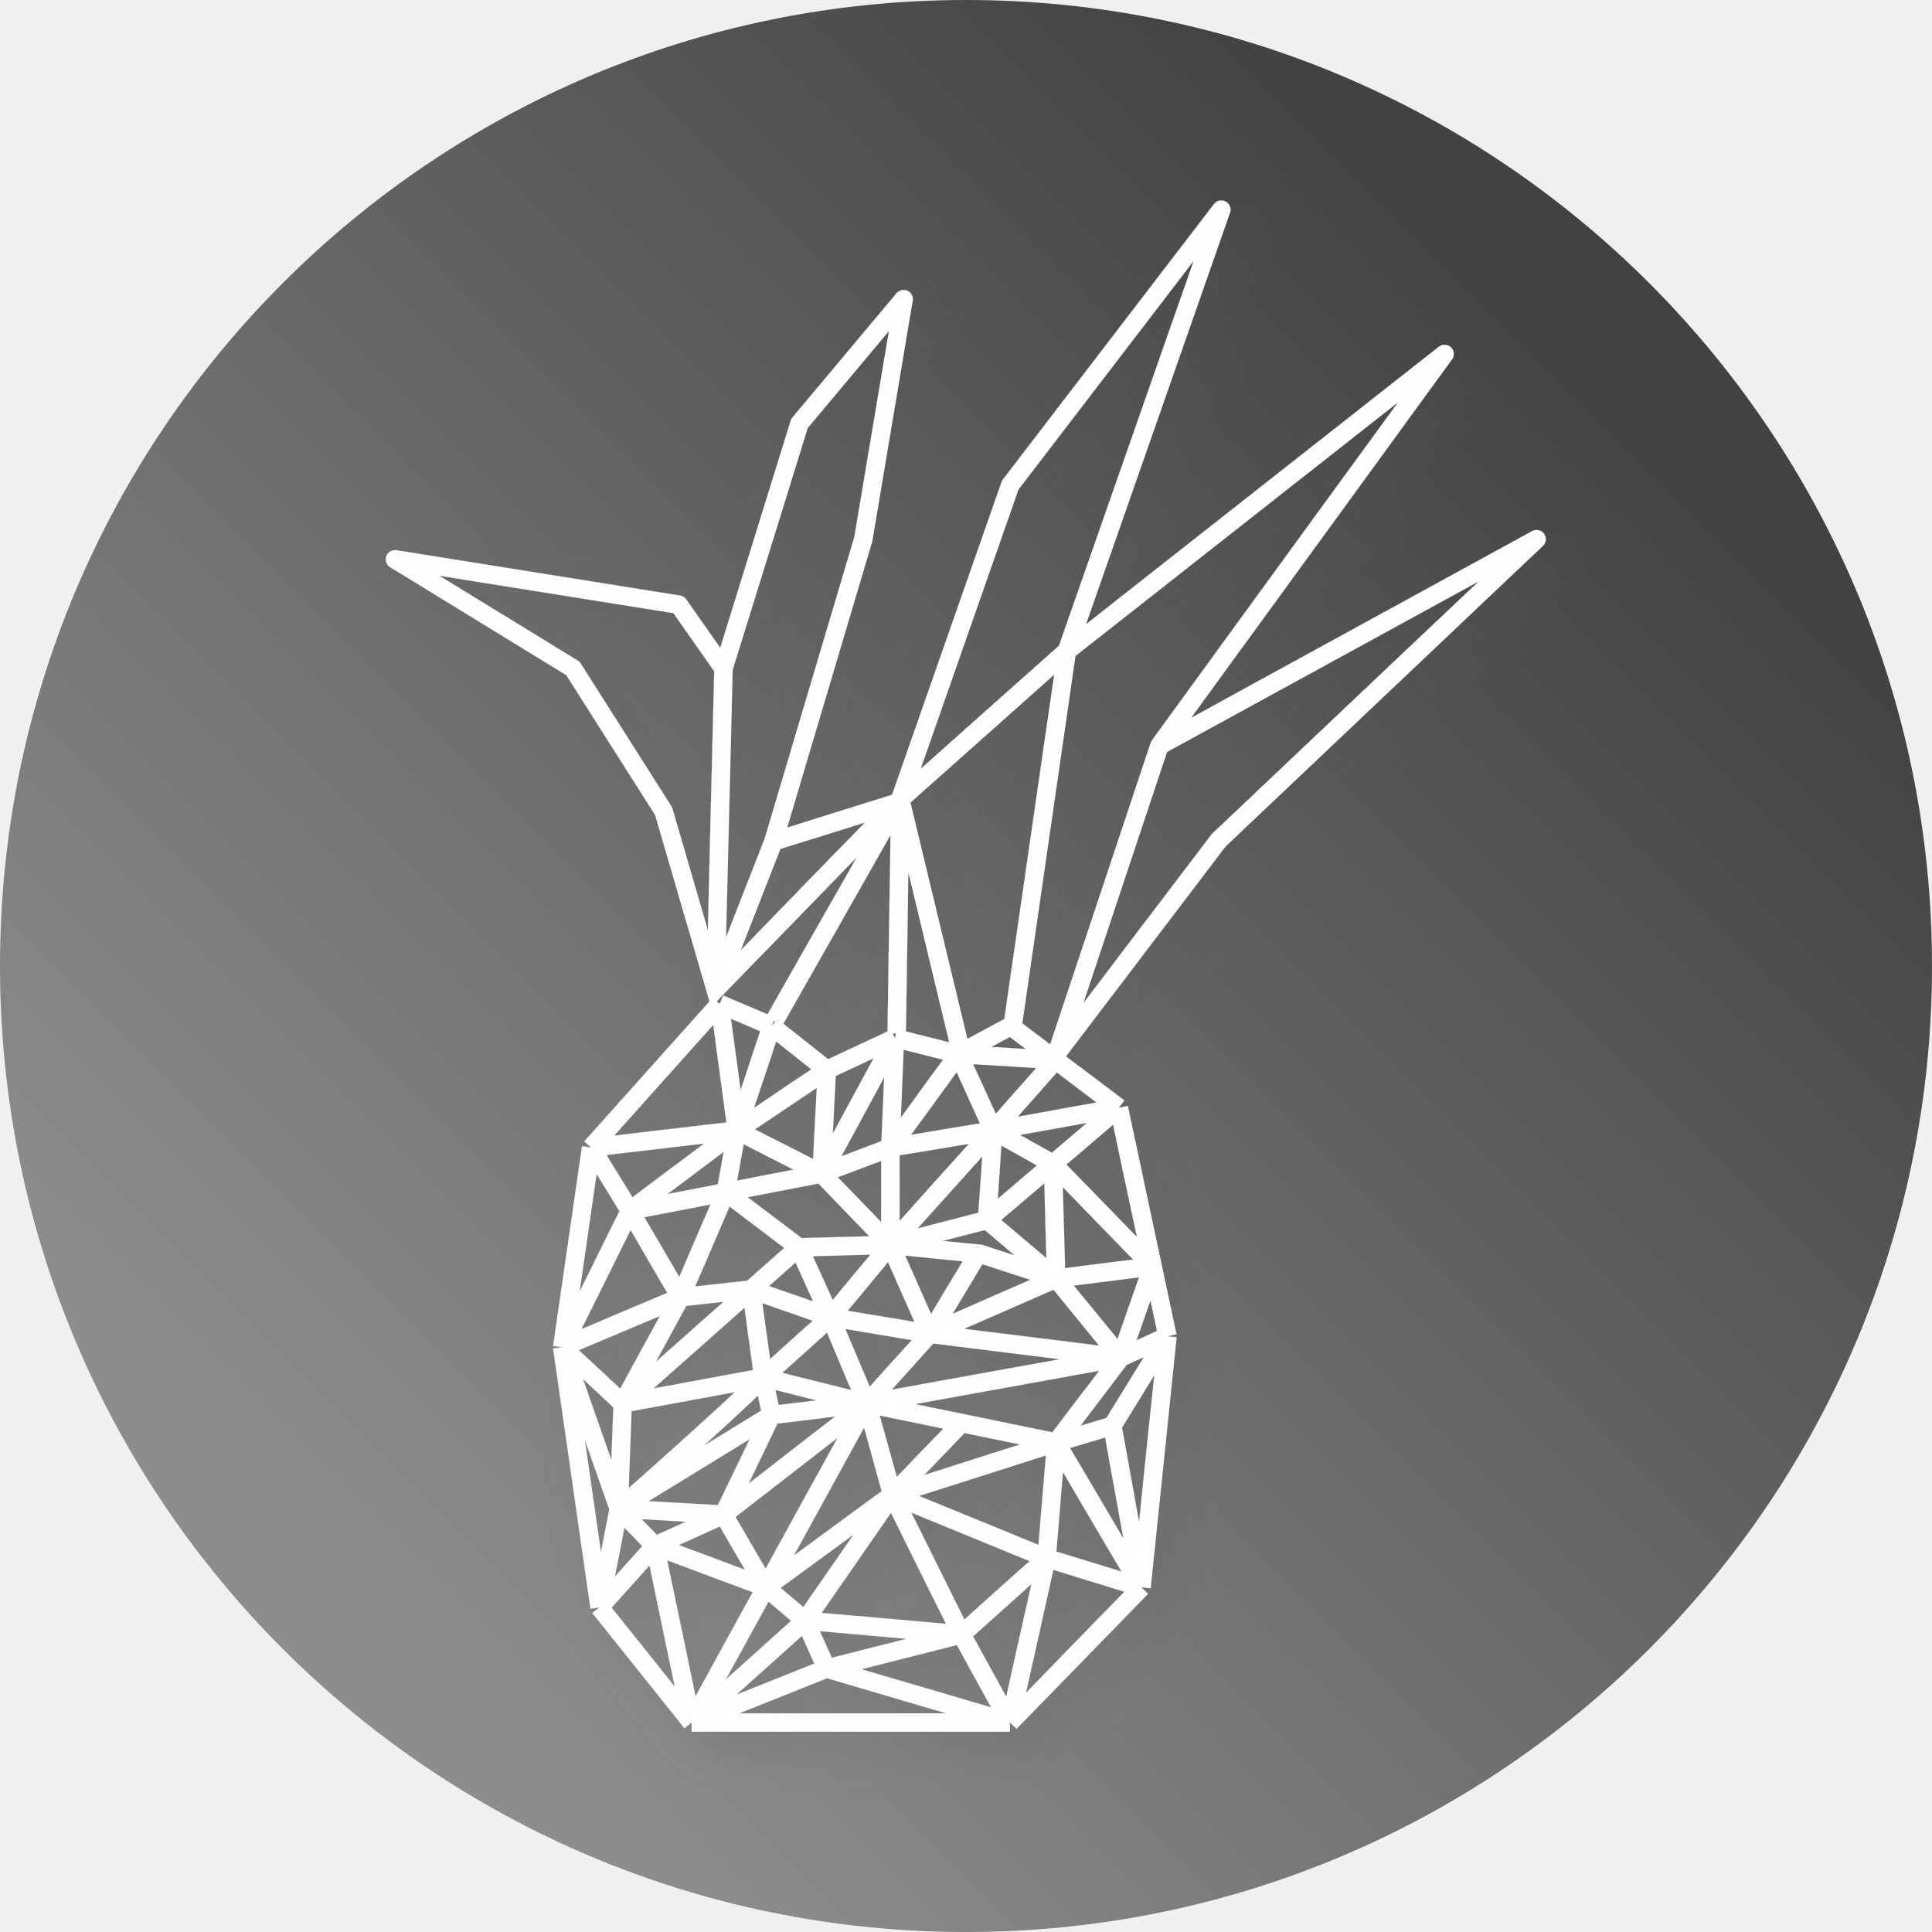
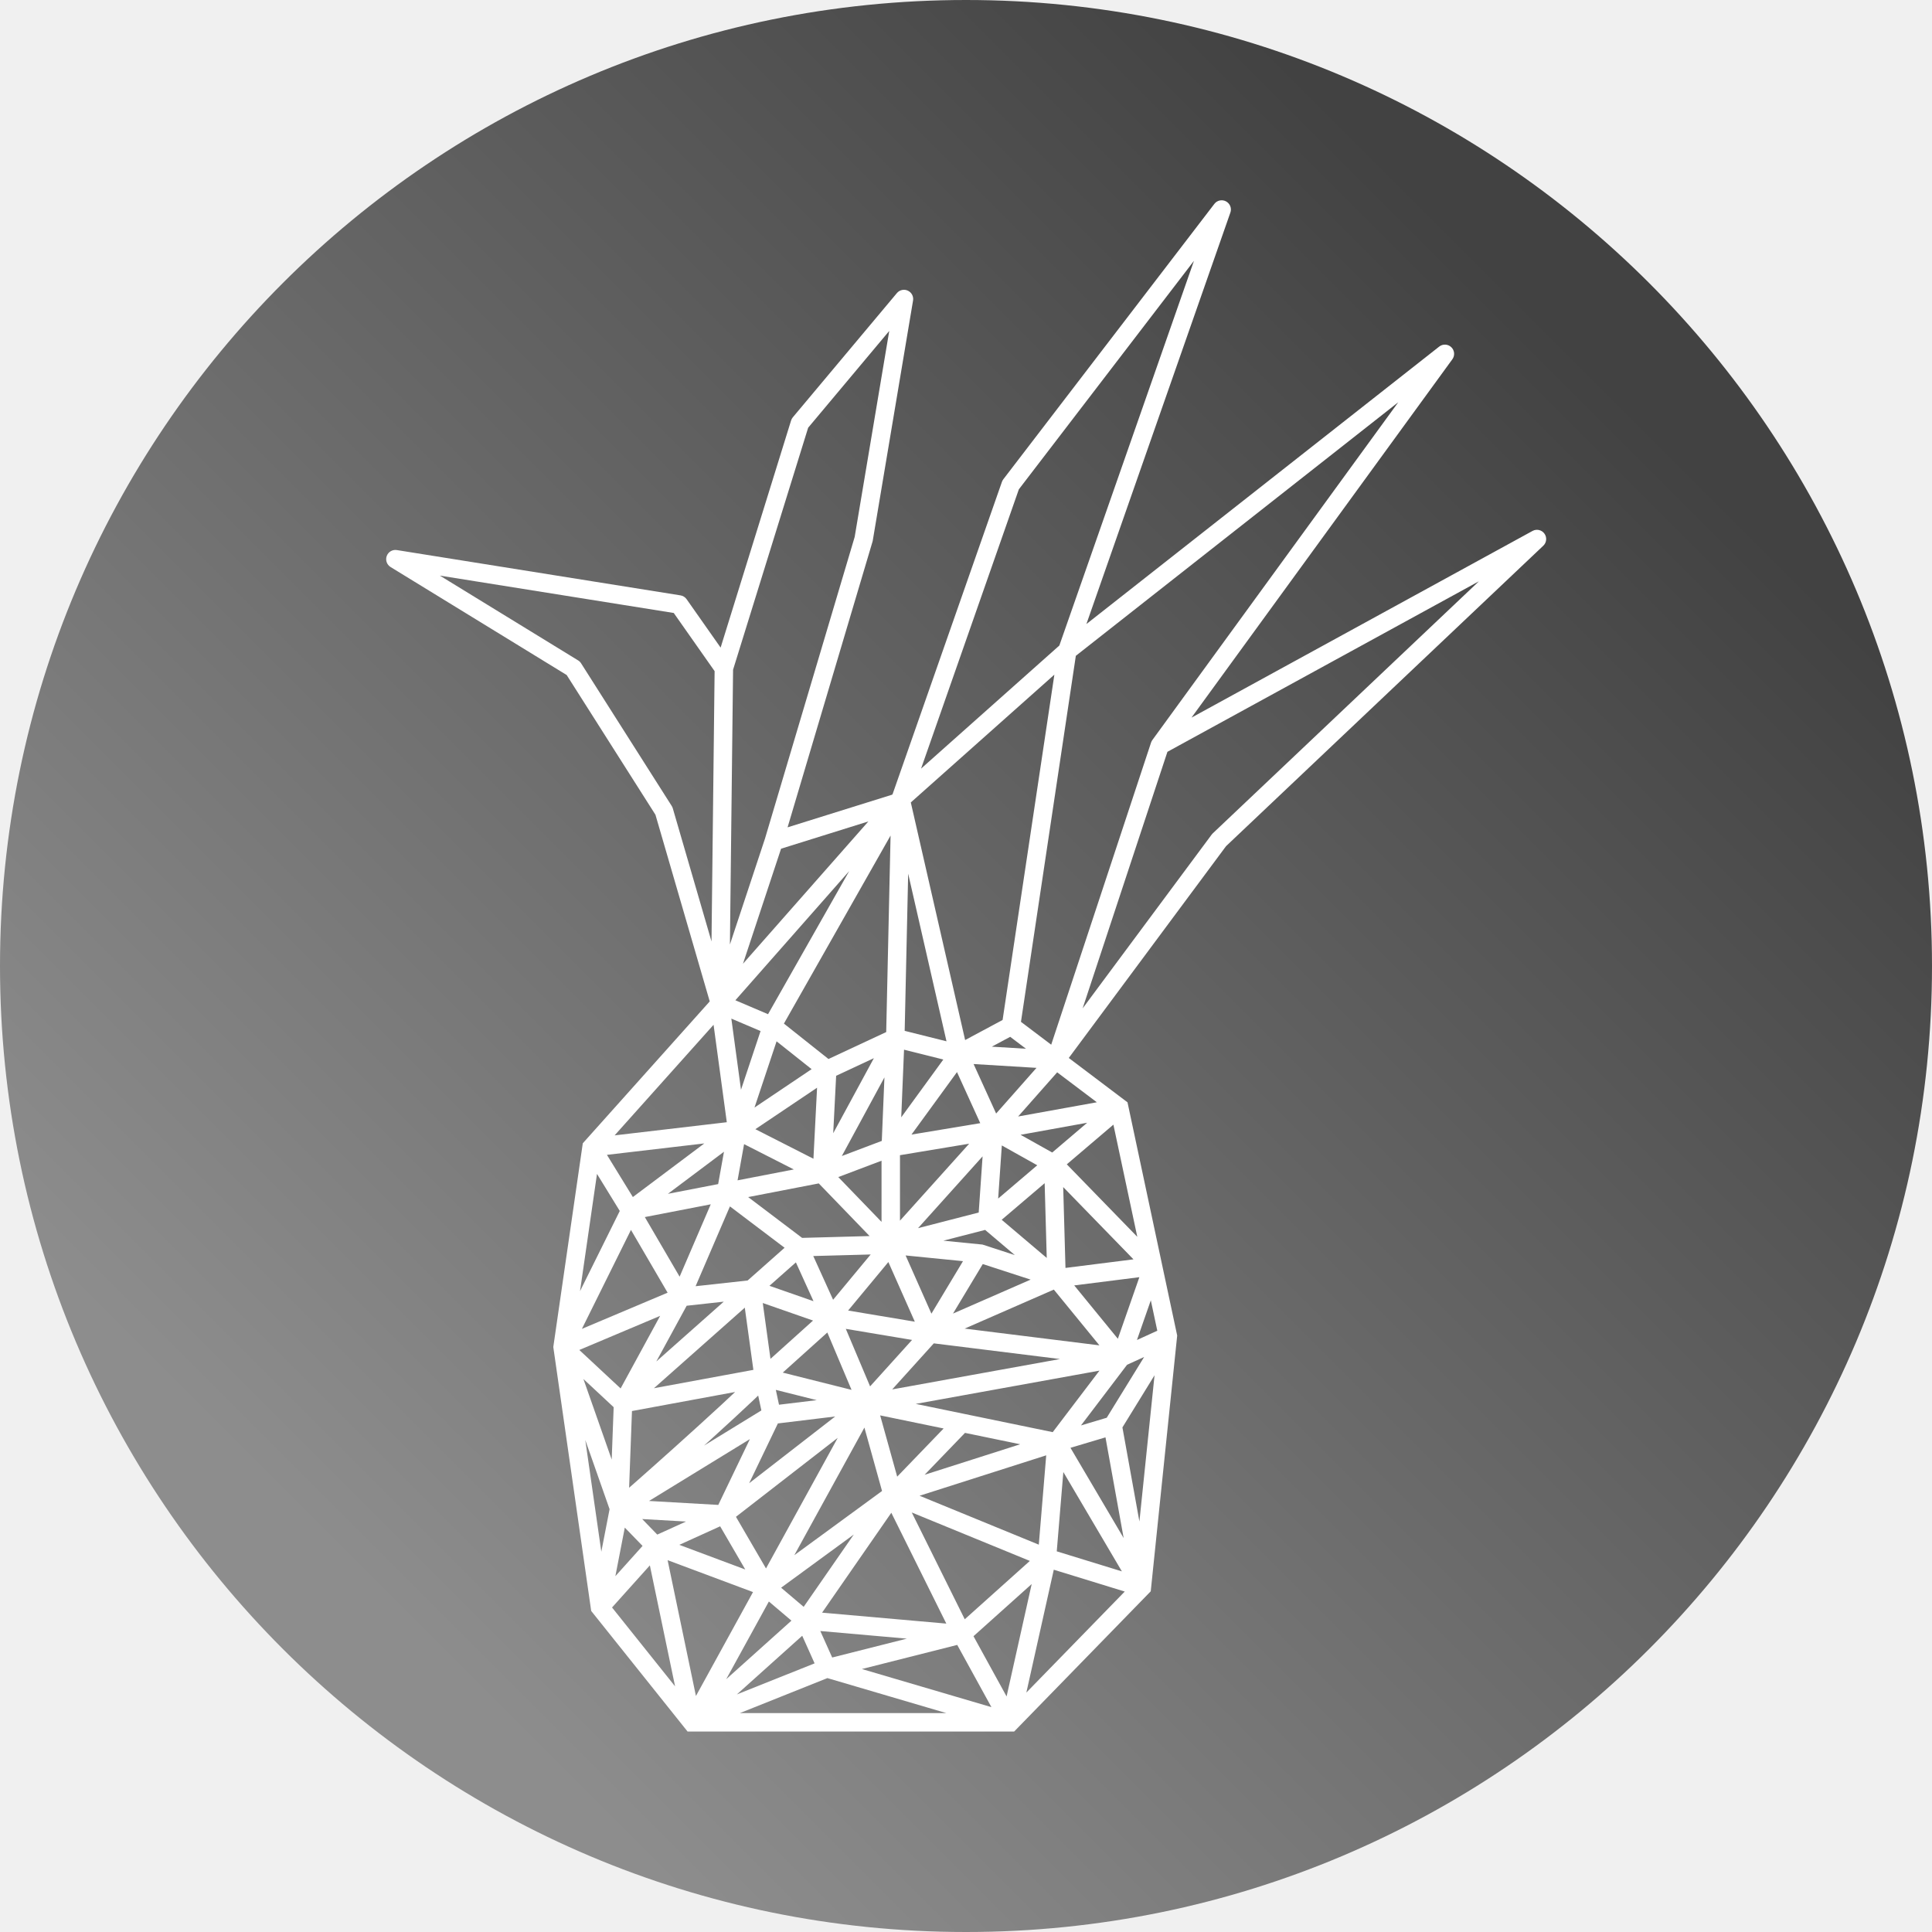
<svg xmlns="http://www.w3.org/2000/svg" width="5238" height="5238" viewBox="0 0 5238 5238" fill="none">
-   <g clip-path="url(#clip0_4176_7880)">
-     <rect width="5238" height="5238" rx="2619" fill="url(#paint0_linear_4176_7880)" />
-     <g filter="url(#filter0_di_4176_7880)">
-       <path d="M1940.06 2682.17L1916.06 2689.17L1928.08 2730.35L1957.99 2699.6L1940.06 2682.17ZM1799.1 2199.11L1823.1 2192.11C1822.44 2189.85 1821.46 2187.69 1820.2 2185.7L1799.1 2199.11ZM1553.37 1812.32L1574.47 1798.91C1572.43 1795.7 1569.69 1793 1566.44 1791.01L1553.37 1812.32ZM1071.02 1516.54L1074.97 1491.85C1063.19 1489.97 1051.71 1496.68 1047.58 1507.87C1043.44 1519.06 1047.78 1531.62 1057.95 1537.85L1071.02 1516.54ZM1840.05 1639.4L1860.51 1625.03C1856.62 1619.5 1850.67 1615.78 1843.99 1614.72L1840.05 1639.4ZM2167.68 1147.95L2148.52 1131.9C2146.39 1134.44 2144.79 1137.38 2143.81 1140.54L2167.68 1147.95ZM2449.81 811.219L2474.47 815.357C2476.33 804.232 2470.52 793.235 2460.28 788.514C2450.03 783.793 2437.89 786.517 2430.65 795.163L2449.81 811.219ZM2340.6 1461.93L2364.56 1469.06C2364.86 1468.08 2365.09 1467.08 2365.26 1466.07L2340.6 1461.93ZM2739.05 1315.14L2719.2 1299.94C2717.59 1302.04 2716.33 1304.38 2715.45 1306.88L2739.05 1315.14ZM3311.21 568.537L3334.81 576.794C3338.87 565.2 3333.9 552.378 3323.09 546.541C3312.29 540.704 3298.84 543.581 3291.37 553.33L3311.21 568.537ZM3916.42 959.856L3936.64 974.57C3943.98 964.478 3942.76 950.514 3933.77 941.853C3924.78 933.193 3910.78 932.489 3900.97 940.205L3916.42 959.856ZM3143.47 2021.64L3123.26 2006.93C3121.75 2009 3120.57 2011.3 3119.76 2013.74L3143.47 2021.64ZM2865.81 2854.76L2842.09 2846.86L2885.71 2869.89L2865.81 2854.76ZM3304.23 2278.06L3287.04 2259.91C3286.06 2260.84 3285.15 2261.85 3284.33 2262.93L3304.23 2278.06ZM4165.97 1461.93L4183.16 1480.09C4192.29 1471.45 4193.58 1457.37 4186.18 1447.22C4178.78 1437.06 4164.99 1433.97 4153.97 1440.01L4165.97 1461.93ZM2431.17 2177.07L2449.1 2194.5L2449.1 2194.5L2431.17 2177.07ZM1964.06 2675.17L1823.1 2192.11L1775.1 2206.11L1916.06 2689.17L1964.06 2675.17ZM1820.2 2185.7L1574.47 1798.91L1532.27 1825.73L1778 2212.52L1820.2 2185.7ZM1566.44 1791.01L1084.09 1495.23L1057.95 1537.85L1540.3 1833.63L1566.44 1791.01ZM1067.08 1541.23L1836.11 1664.09L1843.99 1614.72L1074.97 1491.85L1067.08 1541.23ZM1819.6 1653.78L1941.1 1826.69L1982.01 1797.95L1860.51 1625.03L1819.6 1653.78ZM1936.56 1811.7L1915.07 2681.55L1965.05 2682.79L1986.55 1812.94L1936.56 1811.7ZM1985.43 1819.73L2191.56 1155.36L2143.81 1140.54L1937.68 1804.91L1985.43 1819.73ZM2186.85 1164.01L2468.98 827.274L2430.65 795.163L2148.52 1131.9L2186.85 1164.01ZM2425.16 807.081L2315.95 1457.8L2365.26 1466.07L2474.47 815.357L2425.16 807.081ZM2316.64 1454.81L2072.99 2274.36L2120.91 2288.61L2364.56 1469.06L2316.64 1454.81ZM2073.67 2272.37L1916.78 2673.05L1963.34 2691.28L2120.23 2290.6L2073.67 2272.37ZM2418.97 2154.91L2077.33 2756.21L2120.8 2780.91L2462.45 2179.61L2418.97 2154.91ZM2464.31 2175.52L2762.64 1323.41L2715.45 1306.88L2417.12 2159L2464.31 2175.52ZM2758.89 1330.35L3331.06 583.744L3291.37 553.33L2719.2 1299.94L2758.89 1330.35ZM3287.62 560.281L2868.96 1756.8L2916.15 1773.32L3334.81 576.794L3287.62 560.281ZM2875.93 1746.39L2424.09 2148.58L2457.33 2185.93L2909.18 1783.73L2875.93 1746.39ZM2456.17 2802.52L2465.71 2167.63L2415.71 2166.88L2406.17 2801.76L2456.17 2802.52ZM2626.44 2831.79L2465.02 2161.4L2416.41 2173.11L2577.82 2843.5L2626.44 2831.79ZM2867.81 1761.48L2721.34 2773.57L2770.82 2780.74L2917.3 1768.64L2867.81 1761.48ZM2908.01 1784.71L3931.88 979.508L3900.97 940.205L2877.1 1745.41L2908.01 1784.71ZM3896.21 945.143L3123.26 2006.93L3163.69 2036.35L3936.64 974.57L3896.21 945.143ZM3119.76 2013.74L2842.09 2846.86L2889.53 2862.67L3167.19 2029.55L3119.76 2013.74ZM2885.71 2869.89L3324.14 2293.19L3284.33 2262.93L2845.91 2839.63L2885.71 2869.89ZM3321.43 2296.21L4183.16 1480.09L4148.78 1443.78L3287.04 2259.91L3321.43 2296.21ZM4153.97 1440.01L3131.47 1999.71L3155.48 2043.57L4177.98 1483.86L4153.97 1440.01ZM1957.99 2699.6L2449.1 2194.5L2413.25 2159.64L1922.14 2664.74L1957.99 2699.6ZM2449.1 2194.5L2458.64 2184.68L2422.79 2149.83L2413.25 2159.64L2449.1 2194.5ZM2104.41 2305.34L2438.63 2200.93L2423.72 2153.21L2089.5 2257.62L2104.41 2305.34Z" fill="white" />
-       <path d="M1951.12 2721.89L1602.73 3111.27M1951.12 2721.89L2092.05 2781.95M1951.12 2721.89L1997.71 3064.96M1602.73 3111.27L1524.37 3652.55M1602.73 3111.27L1997.71 3064.96M1602.73 3111.27L1707.88 3282.39M1524.37 3652.55L1707.88 3282.39M1524.37 3652.55L1844.99 3517.23M1524.37 3652.55L1688.17 3805.15M1524.37 3652.55L1524.75 3655.23M1625.63 4357.77L1875.17 4670M1625.63 4357.77L1677.54 4090.33M1625.63 4357.77L1524.75 3655.23M1625.63 4357.77L1775.3 4191.13M1875.17 4670H2738.05M1875.17 4670L1775.3 4191.13M1875.17 4670L2076.4 4303.65M1875.17 4670L2182.78 4393.86M1875.17 4670L2241.02 4523.73M2738.05 4670L3094.89 4303.65M2738.05 4670L2837.5 4224.49M2738.05 4670L2606.86 4431.23M2738.05 4670L2241.02 4523.73M3094.89 4303.65L3165.31 3622.82M3094.89 4303.65L2863.51 3911.01M3094.89 4303.65L3015.82 3865.53M3094.89 4303.65L2837.5 4224.49M3165.31 3622.82L3124.96 3433.38M3165.31 3622.82L3038.61 3680.54M3165.31 3622.82L3015.82 3865.53M3033.37 3003.44L2692.94 3064.96M3033.37 3003.44L3124.96 3433.38M3033.37 3003.44L2854.77 3155.53M3033.37 3003.44L2861.82 2873.88M2598.6 2857.83L2740.1 2781.95L2861.82 2873.88M2598.6 2857.83L2426.33 2814.76M2598.6 2857.83L2414.03 3111.27M2598.6 2857.83L2861.82 2873.88M2598.6 2857.83L2692.94 3064.96M2426.33 2814.76L2241.76 2900.9M2426.33 2814.76L2414.03 3111.27M2426.33 2814.76L2227.4 3181.86M2241.76 2900.9L2092.05 2781.95M2241.76 2900.9L1997.71 3064.96M2241.76 2900.9L2227.4 3181.86M2092.05 2781.95L1997.71 3064.96M1997.71 3064.96L2227.4 3181.86M1997.71 3064.96L1707.88 3282.39M1997.71 3064.96L1967.64 3232.13M2414.03 3111.27L2227.4 3181.86M2414.03 3111.27L2692.94 3064.96M2414.03 3111.27V3375.16M2227.4 3181.86L1967.64 3232.13M2227.4 3181.86L2414.03 3375.16M2692.94 3064.96L2861.82 2873.88M2692.94 3064.96L2854.77 3155.53M2692.94 3064.96L2676.18 3307.62M2692.94 3064.96L2414.03 3375.16M1707.88 3282.39L1967.64 3232.13M1707.88 3282.39L1844.99 3517.23M3124.96 3433.38L2854.77 3155.53M3124.96 3433.38L2863.51 3466.36M3124.96 3433.38L3038.61 3680.54M2676.18 3307.62L2854.77 3155.53M2676.18 3307.62L2414.03 3375.16M2676.18 3307.62L2863.51 3466.36M2854.77 3155.53L2863.51 3466.36M1967.64 3232.13L2165.6 3381.91M1967.64 3232.13L1844.99 3517.23M2414.03 3375.16L2165.6 3381.91M2414.03 3375.16L2251.44 3571.13M2414.03 3375.16L2520.92 3616.21M2414.03 3375.16L2651.66 3398.8M2863.51 3466.36L2657.55 3399.39L2651.66 3398.8M2863.51 3466.36L2520.92 3616.21M2863.51 3466.36L3038.61 3680.54M2165.6 3381.91L2036.67 3496.16M2165.6 3381.91L2251.44 3571.13M1844.99 3517.23L2036.67 3496.16M1844.99 3517.23L1688.17 3805.15M2036.67 3496.16L2251.44 3571.13M2036.67 3496.16L1688.17 3805.15M2036.67 3496.16L2069.6 3734.74M2251.44 3571.13L2520.92 3616.21M2251.44 3571.13L2069.6 3734.74M2251.44 3571.13L2350.22 3805.15M2520.92 3616.21L2651.66 3398.8M2520.92 3616.21L3038.61 3680.54M2520.92 3616.21L2350.22 3805.15M3038.61 3680.54L2350.22 3805.15M3038.61 3680.54L2863.51 3911.01M1688.17 3805.15L2069.6 3734.74M1688.17 3805.15L1677.54 4090.33M2069.6 3734.74C1973.08 3831.49 1675.66 4094.38 1677.54 4090.33M2069.6 3734.74L2350.22 3805.15M2069.6 3734.74L2091.38 3836.56M1677.54 4090.33L1524.75 3655.23M1677.54 4090.33L2091.38 3836.56M1677.54 4090.33L1775.3 4191.13M1677.54 4090.33L1961.7 4106.54M2350.22 3805.15L2091.38 3836.56M2350.22 3805.15L1961.7 4106.54M2350.22 3805.15L2606.86 3858.08M2350.22 3805.15L2419.11 4052.85M2350.22 3805.15L2076.4 4303.65M2863.51 3911.01L3015.82 3865.53M2863.51 3911.01L2606.86 3858.08M2863.51 3911.01L2419.11 4052.85M2863.51 3911.01L2837.5 4224.49M2091.38 3836.56L1961.7 4106.54M1961.7 4106.54L1775.3 4191.13M1961.7 4106.54L2076.4 4303.65M1775.3 4191.13L2076.4 4303.65M2606.86 3858.08L2419.11 4052.85M2419.11 4052.85L2837.5 4224.49M2419.11 4052.85L2606.86 4431.23M2419.11 4052.85L2076.4 4303.65M2419.11 4052.85L2182.78 4393.86M2837.5 4224.49L2606.86 4431.23M2606.86 4431.23L2182.78 4393.86M2606.86 4431.23L2241.02 4523.73M2076.4 4303.65L2182.78 4393.86M2182.78 4393.86L2241.02 4523.73" stroke="white" stroke-width="50" />
-     </g>
+   <g clip-path="url(#clip0_5559_8113)">
+     <rect width="5238" height="5238" rx="2619" fill="url(#paint0_linear_5559_8113)" />
+     <path d="M1800.08 2198.57L1824.08 2191.59C1823.42 2189.32 1822.44 2187.16 1821.18 2185.17L1800.08 2198.57ZM1554.35 1811.78L1575.45 1798.38C1573.41 1795.16 1570.66 1792.46 1567.42 1790.47L1554.35 1811.78ZM1072 1516L1075.94 1491.32C1064.16 1489.43 1052.69 1496.14 1048.55 1507.33C1044.41 1518.52 1048.76 1531.08 1058.93 1537.32L1072 1516ZM1841.03 1638.87L1861.48 1624.49C1857.6 1618.96 1851.64 1615.24 1844.97 1614.18L1841.03 1638.87ZM2168.66 1147.42L2149.5 1131.36C2147.37 1133.9 2145.77 1136.84 2144.78 1140.01L2168.66 1147.42ZM2450.79 810.682L2475.44 814.82C2477.31 803.695 2471.5 792.698 2461.25 787.977C2451.01 783.256 2438.87 785.98 2431.63 794.626L2450.79 810.682ZM2341.58 1461.4L2365.54 1468.52C2365.83 1467.54 2366.06 1466.54 2366.23 1465.54L2341.58 1461.4ZM2740.02 1314.61L2720.18 1299.4C2718.57 1301.5 2717.3 1303.85 2716.43 1306.35L2740.02 1314.61ZM3312.19 568L3335.79 576.257C3339.84 564.663 3334.88 551.841 3324.07 546.004C3313.26 540.166 3299.82 543.044 3292.35 552.793L3312.19 568ZM3917.4 959.319L3937.61 974.033C3944.96 963.941 3943.74 949.977 3934.75 941.316C3925.76 932.655 3911.76 931.952 3901.95 939.668L3917.4 959.319ZM3144.45 2021.1L3124.24 2006.39C3122.72 2008.48 3121.53 2010.8 3120.71 2013.26L3144.45 2021.1ZM3305.21 2277.52L3288.02 2259.37C3286.97 2260.37 3286 2261.45 3285.14 2262.62L3305.21 2277.52ZM4166.95 1461.4L4184.14 1479.55C4193.27 1470.91 4194.56 1456.84 4187.16 1446.68C4179.76 1436.52 4165.97 1433.43 4154.95 1439.47L4166.95 1461.4ZM1603.7 3110.73L1585.07 3094.06L1580.04 3099.68L1578.96 3107.15L1603.7 3110.73ZM1525.34 3652.01L1500.6 3648.43L1500.09 3651.99L1500.6 3655.56L1525.34 3652.01ZM1626.61 4357.23L1601.86 4360.79L1602.83 4367.52L1607.08 4372.84L1626.61 4357.23ZM1876.15 4669.46L1856.62 4685.07L1864.12 4694.46H1876.15V4669.46ZM2739.03 4669.46V4694.46H2749.58L2756.94 4686.9L2739.03 4669.46ZM3095.87 4303.11L3113.78 4320.56L3119.84 4314.33L3120.74 4305.68L3095.87 4303.11ZM3166.29 3622.28L3191.15 3624.85L3191.56 3620.93L3190.74 3617.07L3166.29 3622.28ZM3034.35 3002.9L3058.8 2997.69L3056.85 2988.57L3049.41 2982.95L3034.35 3002.9ZM2658.53 3398.85L2666.26 3375.07L2663.69 3374.24L2661 3373.97L2658.53 3398.85ZM1525.73 3654.7L1500.98 3658.25H1500.98L1525.73 3654.7ZM2607.84 3857.54L2612.89 3833.05L2607.84 3857.54ZM1976.1 2714.37L1824.08 2191.59L1776.07 2205.55L1928.09 2728.33L1976.1 2714.37ZM1821.18 2185.17L1575.45 1798.38L1533.25 1825.19L1778.97 2211.98L1821.18 2185.17ZM1567.42 1790.47L1085.07 1494.69L1058.93 1537.32L1541.28 1833.1L1567.42 1790.47ZM1068.06 1540.69L1837.08 1663.55L1844.97 1614.18L1075.94 1491.32L1068.06 1540.69ZM1820.57 1653.24L1942.08 1826.16L1982.99 1797.41L1861.48 1624.49L1820.57 1653.24ZM1937.53 1811.5L1927.1 2721.06L1977.09 2721.64L1987.53 1812.07L1937.53 1811.5ZM1986.41 1819.19L2192.54 1154.82L2144.78 1140.01L1938.65 1804.37L1986.41 1819.19ZM2187.82 1163.47L2469.95 826.737L2431.63 794.626L2149.5 1131.36L2187.82 1163.47ZM2426.13 806.544L2316.92 1457.26L2366.23 1465.54L2475.44 814.82L2426.13 806.544ZM2317.61 1454.27L2073.96 2273.82L2121.89 2288.07L2365.54 1468.52L2317.61 1454.27ZM2074.19 2273.09L1928.36 2713.49L1975.83 2729.21L2121.66 2288.8L2074.19 2273.09ZM2419.94 2154.38L2071.28 2769.08L2114.77 2793.75L2463.43 2179.05L2419.94 2154.38ZM2465.28 2174.98L2763.62 1322.87L2716.43 1306.35L2418.09 2158.46L2465.28 2174.98ZM2759.87 1329.81L3332.03 583.207L3292.35 552.793L2720.18 1299.4L2759.87 1329.81ZM3288.59 559.743L2869.93 1756.27L2917.13 1772.78L3335.79 576.257L3288.59 559.743ZM2876.91 1745.85L2425.07 2148.05L2458.31 2185.39L2910.15 1783.2L2876.91 1745.85ZM2452.3 2814.78L2466.68 2167.27L2416.69 2166.16L2402.31 2813.67L2452.3 2814.78ZM2623.95 2851.72L2466.06 2161.15L2417.32 2172.29L2575.2 2862.86L2623.95 2851.72ZM2868.81 1760.82L2716.36 2777.71L2765.8 2785.12L2918.25 1768.23L2868.81 1760.82ZM2908.98 1784.17L3932.86 978.97L3901.95 939.668L2878.08 1744.87L2908.98 1784.17ZM3897.19 944.606L3124.24 2006.39L3164.66 2035.82L3937.61 974.033L3897.19 944.606ZM3120.71 2013.26L2839.06 2865.5L2886.54 2881.18L3168.19 2028.95L3120.71 2013.26ZM2882.87 2888.24L3325.28 2292.43L3285.14 2262.62L2842.73 2858.44L2882.87 2888.24ZM3322.4 2295.67L4184.14 1479.55L4149.76 1443.25L3288.02 2259.37L3322.4 2295.67ZM4154.95 1439.47L3132.45 1999.17L3156.46 2043.03L4178.95 1483.33L4154.95 1439.47ZM1970.85 2737.88L2450.91 2193.06L2413.39 2160L1933.34 2704.82L1970.85 2737.88ZM2450.07 2193.96L2459.61 2184.15L2423.76 2149.29L2414.22 2159.1L2450.07 2193.96ZM2105.38 2304.81L2439.6 2200.39L2424.69 2152.67L2090.47 2257.08L2105.38 2304.81ZM1933.46 2704.68L1585.07 3094.06L1622.33 3127.4L1970.73 2738.02L1933.46 2704.68ZM1578.96 3107.15L1500.6 3648.43L1550.09 3655.59L1628.45 3114.31L1578.96 3107.15ZM1607.08 4372.84L1856.62 4685.07L1895.68 4653.85L1646.14 4341.62L1607.08 4372.84ZM1876.15 4694.46H2739.03V4644.46H1876.15V4694.46ZM2756.94 4686.9L3113.78 4320.56L3077.96 4285.67L2721.12 4652.02L2756.94 4686.9ZM3120.74 4305.68L3191.15 3624.85L3141.42 3619.71L3071 4300.54L3120.74 4305.68ZM2729.27 2759.38L2587.76 2835.26L2611.39 2879.32L2752.89 2803.44L2729.27 2759.38ZM2605.64 2833.04L2433.37 2789.97L2421.24 2838.48L2593.51 2881.55L2605.64 2833.04ZM2416.73 2791.57L2232.16 2877.7L2253.31 2923.01L2437.88 2836.88L2416.73 2791.57ZM2258.29 2880.78L2108.58 2761.84L2077.47 2800.99L2227.18 2919.93L2258.29 2880.78ZM2102.83 2758.41L1961.9 2698.35L1942.29 2744.35L2083.22 2804.41L2102.83 2758.41ZM1927.32 2724.72L1973.91 3067.79L2023.46 3061.06L1976.87 2717.99L1927.32 2724.72ZM2022.4 3072.33L2116.74 2789.32L2069.31 2773.51L1974.97 3056.52L2022.4 3072.33ZM2228.79 2879.61L1984.74 3043.68L2012.64 3085.17L2256.68 2921.11L2228.79 2879.61ZM2435.21 3125.45L2619.78 2872.01L2579.37 2842.57L2394.79 3096.01L2435.21 3125.45ZM2402.33 2813.19L2390.02 3109.7L2439.98 3111.77L2452.28 2815.26L2402.33 2813.19ZM1987.35 3086.7L2217.04 3203.6L2239.72 3159.04L2010.03 3042.14L1987.35 3086.7ZM2250.36 3193.23L2449.29 2826.14L2405.33 2802.31L2206.4 3169.41L2250.36 3193.23ZM2253.35 3182.6L2267.7 2901.63L2217.77 2899.08L2203.41 3180.04L2253.35 3182.6ZM2406.16 3087.35L2219.53 3157.94L2237.22 3204.7L2423.85 3134.12L2406.16 3087.35ZM2698.36 3089.02L3038.79 3027.5L3029.9 2978.3L2689.47 3039.82L2698.36 3089.02ZM2598.05 2882.25L2861.28 2898.29L2864.32 2848.39L2601.1 2832.34L2598.05 2882.25ZM2844.07 2856.78L2675.18 3047.87L2712.64 3080.98L2881.53 2889.9L2844.07 2856.78ZM2576.82 2867.65L2671.16 3074.79L2716.66 3054.06L2622.33 2846.93L2576.82 2867.65ZM2419.1 3135.39L2698.01 3089.09L2689.82 3039.76L2410.91 3086.07L2419.1 3135.39ZM1995.78 3039.59L1600.79 3085.9L1606.61 3135.56L2001.6 3089.25L1995.78 3039.59ZM1983.68 3044.43L1693.86 3261.86L1723.86 3301.85L2013.69 3084.42L1983.68 3044.43ZM1686.46 3270.75L1502.95 3640.9L1547.74 3663.11L1731.26 3292.96L1686.46 3270.75ZM1582.4 3123.82L1687.56 3294.94L1730.16 3268.77L1625 3097.64L1582.4 3123.82ZM3190.74 3617.07L3150.38 3427.64L3101.48 3438.05L3141.83 3627.49L3190.74 3617.07ZM3150.38 3427.64L3058.8 2997.69L3009.89 3008.11L3101.48 3438.05L3150.38 3427.64ZM2693.36 3326.12L2871.96 3174.02L2839.54 3135.96L2660.95 3288.05L2693.36 3326.12ZM2871.96 3174.02L3050.55 3021.93L3018.14 2983.87L2839.54 3135.96L2871.96 3174.02ZM2867.96 3133.17L2706.12 3042.61L2681.7 3086.24L2843.54 3176.81L2867.96 3133.17ZM2668.97 3062.7L2652.21 3305.36L2702.1 3308.8L2718.85 3066.15L2668.97 3062.7ZM1713.61 3306.4L1973.37 3256.13L1963.87 3207.04L1704.11 3257.31L1713.61 3306.4ZM1973.37 3256.13L2233.13 3205.86L2223.63 3156.77L1963.87 3207.04L1973.37 3256.13ZM2837.83 3172.42L3108.01 3450.27L3143.86 3415.42L2873.67 3137.56L2837.83 3172.42ZM2210.39 3198.68L2397.02 3391.99L2432.99 3357.26L2246.36 3163.96L2210.39 3198.68ZM2421.24 3398.83L2683.39 3331.29L2670.92 3282.87L2408.76 3350.41L2421.24 3398.83ZM2440 3374.62V3110.73H2390V3374.62H2440ZM2675.32 3047.71L2396.41 3357.91L2433.59 3391.34L2712.5 3081.14L2675.32 3047.71ZM2660.99 3326.16L2848.32 3484.89L2880.65 3446.75L2693.32 3288.01L2660.99 3326.16ZM2867.61 3490.62L3129.06 3457.65L3122.8 3408.04L2861.36 3441.02L2867.61 3490.62ZM2889.48 3465.12L2880.74 3154.29L2830.76 3155.69L2839.49 3466.52L2889.48 3465.12ZM2650.8 3422.62L2856.75 3489.59L2872.22 3442.04L2666.26 3375.07L2650.8 3422.62ZM1953.53 3251.52L2151.5 3401.3L2181.66 3361.43L1983.7 3211.65L1953.53 3251.52ZM2167.26 3406.36L2415.68 3399.61L2414.32 3349.63L2165.9 3356.38L2167.26 3406.36ZM1836.24 3493.65L1515.62 3628.97L1535.06 3675.04L1855.68 3539.72L1836.24 3493.65ZM1687.27 3294.46L1824.37 3529.29L1867.55 3504.08L1730.45 3269.25L1687.27 3294.46ZM1945.65 3221.71L1823 3506.81L1868.93 3526.57L1991.58 3241.47L1945.65 3221.71ZM1993.22 3236.01L2023.29 3068.85L1974.08 3060L1944.01 3227.16L1993.22 3236.01ZM2150 3362.66L2021.07 3476.91L2054.23 3514.33L2183.16 3400.08L2150 3362.66ZM2034.92 3470.77L1843.23 3491.84L1848.69 3541.54L2040.38 3520.47L2034.92 3470.77ZM2029.41 3519.23L2244.18 3594.19L2260.66 3546.99L2045.89 3472.02L2029.41 3519.23ZM2275.19 3560.26L2189.35 3371.04L2143.81 3391.69L2229.65 3580.92L2275.19 3560.26ZM2395.76 3358.66L2233.18 3554.63L2271.66 3586.55L2434.24 3390.59L2395.76 3358.66ZM2248.3 3595.25L2517.77 3640.33L2526.02 3591.02L2256.55 3545.93L2248.3 3595.25ZM2544.75 3605.54L2437.86 3364.49L2392.15 3384.76L2499.05 3625.81L2544.75 3605.54ZM2412.53 3399.5L2650.16 3423.14L2655.11 3373.39L2417.48 3349.75L2412.53 3399.5ZM2650.16 3423.14L2656.05 3423.73L2661 3373.97L2655.11 3373.39L2650.16 3423.14ZM2631.21 3385.38L2500.47 3602.79L2543.32 3628.56L2674.06 3411.15L2631.21 3385.38ZM2854.47 3442.91L2511.88 3592.77L2531.92 3638.58L2874.5 3488.72L2854.47 3442.91ZM2518.82 3640.48L3036.5 3704.81L3042.66 3655.19L2524.98 3590.86L2518.82 3640.48ZM3058.94 3664.18L2883.84 3450L2845.13 3481.64L3020.23 3695.83L3058.94 3664.18ZM3102.33 3424.6L3015.98 3671.76L3063.18 3688.25L3149.53 3441.09L3102.33 3424.6ZM3049.95 3702.75L3176.65 3645.03L3155.92 3599.53L3029.22 3657.25L3049.95 3702.75ZM1824.01 3504.73L1667.19 3792.65L1711.1 3816.57L1867.92 3528.64L1824.01 3504.73ZM1705.74 3823.32L2054.23 3514.33L2021.06 3476.92L1672.56 3785.91L1705.74 3823.32ZM1706.19 3786.32L1542.38 3633.72L1508.3 3670.3L1672.11 3822.9L1706.19 3786.32ZM1693.69 3829.2L2075.11 3758.79L2066.04 3709.62L1684.61 3780.03L1693.69 3829.2ZM2095.34 3730.78L2062.41 3492.2L2012.88 3499.04L2045.81 3737.62L2095.34 3730.78ZM2087.29 3752.79L2269.14 3589.18L2235.7 3552.01L2053.85 3715.62L2087.29 3752.79ZM1651.15 4362L1703.05 4094.59L1653.96 4085.07L1602.06 4352.47L1651.15 4362ZM1703.05 4094.56L1703.06 4094.52L1653.96 4085.06L1653.96 4085.1L1703.05 4094.56ZM1703.49 4090.72L1714.13 3805.54L1664.17 3803.68L1653.53 4088.86L1703.49 4090.72ZM1500.6 3655.56L1500.98 3658.25L1550.48 3651.14L1550.09 3648.45L1500.6 3655.56ZM1500.98 3658.25L1601.86 4360.79L1651.35 4353.68L1550.48 3651.14L1500.98 3658.25ZM1702.1 4081.51L1549.32 3646.41L1502.14 3662.98L1654.92 4098.08L1702.1 4081.51ZM1655.84 4079.26C1655.36 4080.3 1654.48 4082.35 1653.95 4085.11C1653.49 4087.5 1652.71 4093.37 1655.67 4100.01L1701.34 4079.66C1704.29 4086.28 1703.51 4092.14 1703.06 4094.53C1702.53 4097.26 1701.66 4099.31 1701.19 4100.32L1655.84 4079.26ZM1655.7 4100.08C1661.07 4112.01 1672.28 4114.63 1677.63 4114.82C1682.26 4114.99 1685.75 4113.79 1686.71 4113.46L1670.39 4066.2C1671.32 4065.88 1674.79 4064.69 1679.41 4064.85C1681.93 4064.94 1685.99 4065.47 1690.35 4067.82C1695.13 4070.39 1699.02 4074.49 1701.31 4079.58L1655.7 4100.08ZM1686.63 4113.49C1688.66 4112.8 1690.14 4111.99 1690.57 4111.76L1666.68 4067.84C1666.97 4067.68 1667.41 4067.44 1667.97 4067.19C1668.49 4066.94 1669.36 4066.55 1670.48 4066.17L1686.63 4113.49ZM1690.59 4111.75C1692.72 4110.59 1694.51 4109.16 1694.61 4109.09L1664.22 4069.39C1664.16 4069.43 1664.27 4069.35 1664.49 4069.19C1664.6 4069.11 1664.82 4068.96 1665.11 4068.77C1665.36 4068.61 1665.91 4068.26 1666.66 4067.85L1690.59 4111.75ZM1694.61 4109.09C1704.63 4101.42 1780.17 4035.04 1863.54 3960.14C1947.35 3884.85 2041.16 3799.09 2088.27 3751.86L2052.87 3716.55C2006.89 3762.64 1914.12 3847.5 1830.13 3922.95C1745.71 3998.78 1672.22 4063.26 1664.22 4069.39L1694.61 4109.09ZM2374.23 3794.89L2275.45 3560.87L2229.39 3580.31L2328.16 3814.33L2374.23 3794.89ZM2503.35 3598.91L2332.65 3787.85L2369.75 3821.37L2540.45 3632.43L2503.35 3598.91ZM2064.49 3758.45L2345.11 3828.86L2357.28 3780.36L2076.66 3709.95L2064.49 3758.45ZM2355.65 3829.21L3044.03 3704.6L3035.13 3655.4L2346.74 3780.01L2355.65 3829.21ZM2884.39 3925.59L3059.49 3695.13L3019.68 3664.88L2844.58 3895.34L2884.39 3925.59ZM3117.41 4290.42L2886.02 3897.78L2842.95 3923.16L3074.33 4315.8L3117.41 4290.42ZM3145 3609.17L2995.51 3851.88L3038.08 3878.11L3187.57 3635.39L3145 3609.17ZM3009.64 3841.04L2857.33 3886.51L2871.64 3934.42L3023.94 3888.95L3009.64 3841.04ZM2992.19 3869.44L3071.27 4307.55L3120.47 4298.67L3041.39 3860.55L2992.19 3869.44ZM1691.58 4111.1L1692.48 4110.55L1666.35 4067.93L1665.44 4068.48L1691.58 4111.1ZM1692.48 4110.55L2105.42 3857.33L2079.29 3814.7L1666.35 4067.93L1692.48 4110.55ZM2095.37 3860.83L2354.21 3829.43L2348.18 3779.79L2089.34 3811.2L2095.37 3860.83ZM2116.8 3830.79L2095.02 3728.97L2046.13 3739.43L2067.91 3841.25L2116.8 3830.79ZM2069.82 3825.19L1940.15 4095.18L1985.22 4116.83L2114.89 3846.84L2069.82 3825.19ZM1978 4125.76L2366.52 3824.36L2335.87 3784.86L1947.36 4086.25L1978 4125.76ZM1952.35 4083.24L1765.94 4167.83L1786.61 4213.36L1973.01 4128.77L1952.35 4083.24ZM1794.22 4173.19L1696.5 4072.43L1660.6 4107.24L1758.33 4208L1794.22 4173.19ZM1696.5 4072.43L1696.46 4072.39L1660.56 4107.19L1660.6 4107.23L1696.5 4072.43ZM1964.1 4081.04L1680.05 4064.84L1677.2 4114.76L1961.26 4130.96L1964.1 4081.04ZM1680.05 4064.84L1679.94 4064.83L1677.08 4114.75L1677.19 4114.76L1680.05 4064.84ZM1757.67 4173.89L1608.01 4340.53L1645.21 4373.94L1794.87 4207.3L1757.67 4173.89ZM1751.8 4195.7L1851.67 4674.56L1900.62 4664.36L1800.75 4185.49L1751.8 4195.7ZM3049.41 2982.95L2877.87 2853.39L2847.73 2893.29L3019.28 3022.85L3049.41 2982.95ZM2877.87 2853.39L2756.15 2761.46L2726.01 2801.36L2847.73 2893.29L2877.87 2853.39ZM2346.15 3829.1L2602.79 3882.02L2612.89 3833.05L2356.25 3780.13L2346.15 3829.1ZM2602.79 3882.02L2859.44 3934.95L2869.53 3885.98L2612.89 3833.05L2602.79 3882.02ZM2444.17 4045.61L2375.28 3797.91L2327.11 3811.31L2396 4059.01L2444.17 4045.61ZM2589.84 3840.19L2402.09 4034.96L2438.08 4069.66L2625.84 3874.89L2589.84 3840.19ZM2856.88 3886.65L2412.48 4028.49L2427.69 4076.12L2872.09 3934.28L2856.88 3886.65ZM2410.6 4075.44L2828.99 4247.08L2847.97 4200.82L2429.57 4029.18L2410.6 4075.44ZM2831.13 4247.84L3088.52 4327.01L3103.22 4279.22L2845.83 4200.05L2831.13 4247.84ZM2763.43 4674.91L2862.88 4229.39L2814.08 4218.5L2714.63 4664.01L2763.43 4674.91ZM2760.94 4657.42L2629.75 4418.65L2585.93 4442.73L2717.12 4681.5L2760.94 4657.42ZM2630.23 4419.58L2442.48 4041.2L2397.69 4063.42L2585.45 4441.81L2630.23 4419.58ZM2821.79 4205.33L2591.15 4412.08L2624.53 4449.31L2855.17 4242.56L2821.79 4205.33ZM2863.39 4226.01L2889.4 3912.53L2839.57 3908.4L2813.56 4221.88L2863.39 4226.01ZM2329.28 3792.58L2055.47 4291.08L2099.29 4315.15L2373.11 3816.65L2329.28 3792.58ZM2055.47 4291.08L1854.24 4657.42L1898.06 4681.5L2099.29 4315.15L2055.47 4291.08ZM1941.07 4118.58L2055.77 4315.69L2098.98 4290.54L1984.29 4093.43L1941.07 4118.58ZM1767.52 4214.01L2068.63 4326.53L2086.13 4279.69L1785.03 4167.18L1767.52 4214.01ZM2092.14 4323.29L2434.85 4072.48L2405.32 4032.13L2062.61 4282.94L2092.14 4323.29ZM2399.54 4038.07L2163.21 4379.08L2204.31 4407.56L2440.63 4066.55L2399.54 4038.07ZM2167.06 4374.72L1859.45 4650.86L1892.85 4688.06L2200.46 4411.93L2167.06 4374.72ZM2181.56 4418.23L2605.65 4455.6L2610.03 4405.79L2185.95 4368.42L2181.56 4418.23ZM2601.71 4406.46L2235.87 4498.95L2248.12 4547.43L2613.97 4454.93L2601.71 4406.46ZM2232.71 4499.97L1866.87 4646.25L1885.43 4692.67L2251.28 4546.4L2232.71 4499.97ZM2234.94 4547.17L2731.97 4693.44L2746.09 4645.48L2249.05 4499.21L2234.94 4547.17ZM2264.81 4512.96L2206.57 4383.1L2160.95 4403.55L2219.18 4533.42L2264.81 4512.96ZM2061.21 4322.18L2167.59 4412.39L2199.93 4374.26L2093.55 4284.04L2061.21 4322.18Z" fill="white" />
  </g>
  <defs>
-     <filter id="filter0_di_4176_7880" x="992.31" y="489.825" width="3359.79" height="4366.3" filterUnits="userSpaceOnUse" color-interpolation-filters="sRGB">
-       <feFlood flood-opacity="0" result="BackgroundImageFix" />
-       <feColorMatrix in="SourceAlpha" type="matrix" values="0 0 0 0 0 0 0 0 0 0 0 0 0 0 0 0 0 0 127 0" result="hardAlpha" />
-       <feOffset dx="53.71" dy="53.71" />
-       <feGaussianBlur stdDeviation="53.71" />
-       <feColorMatrix type="matrix" values="0 0 0 0 0.361 0 0 0 0 0.361 0 0 0 0 0.361 0 0 0 0.2 0" />
-       <feBlend mode="normal" in2="BackgroundImageFix" result="effect1_dropShadow_4176_7880" />
-       <feBlend mode="normal" in="SourceGraphic" in2="effect1_dropShadow_4176_7880" result="shape" />
-       <feColorMatrix in="SourceAlpha" type="matrix" values="0 0 0 0 0 0 0 0 0 0 0 0 0 0 0 0 0 0 127 0" result="hardAlpha" />
-       <feOffset dx="26.86" dy="26.86" />
-       <feGaussianBlur stdDeviation="26.855" />
-       <feComposite in2="hardAlpha" operator="arithmetic" k2="-1" k3="1" />
-       <feColorMatrix type="matrix" values="0 0 0 0 0.976 0 0 0 0 0.976 0 0 0 0 0.976 0 0 0 0.25 0" />
-       <feBlend mode="normal" in2="shape" result="effect2_innerShadow_4176_7880" />
-     </filter>
-     <linearGradient id="paint0_linear_4176_7880" x1="5238" y1="0" x2="-0" y2="5238" gradientUnits="userSpaceOnUse">
+     <linearGradient id="paint0_linear_5559_8113" x1="5238" y1="0" x2="-0" y2="5238" gradientUnits="userSpaceOnUse">
      <stop offset="0.182" stop-color="#424242" />
      <stop offset="0.816" stop-color="#8D8D8D" />
    </linearGradient>
-     <clipPath id="clip0_4176_7880">
+     <clipPath id="clip0_5559_8113">
      <rect width="5238" height="5238" rx="2619" fill="white" />
    </clipPath>
  </defs>
</svg>
